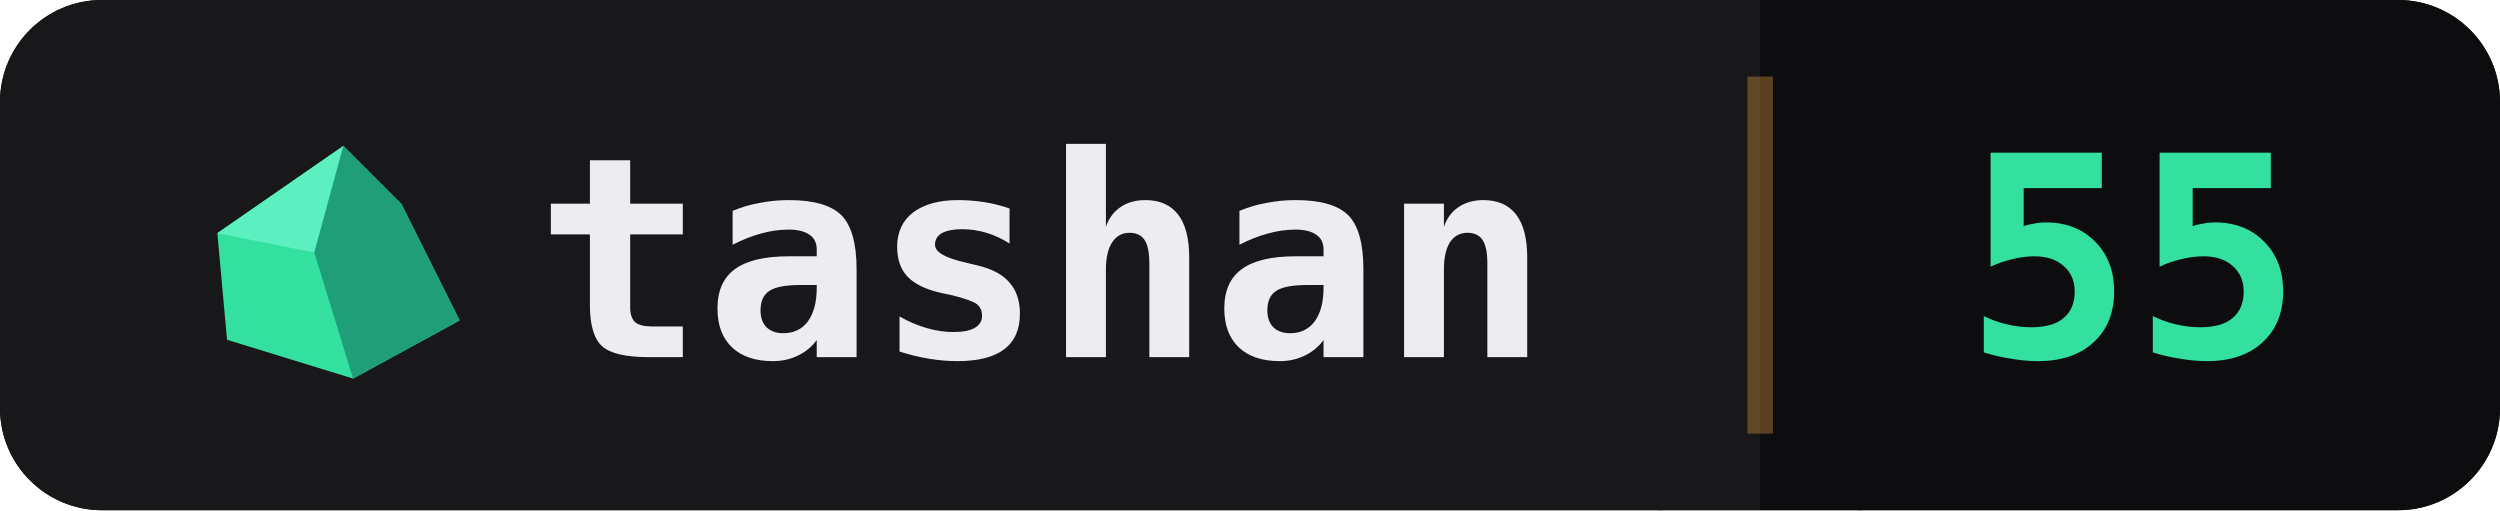
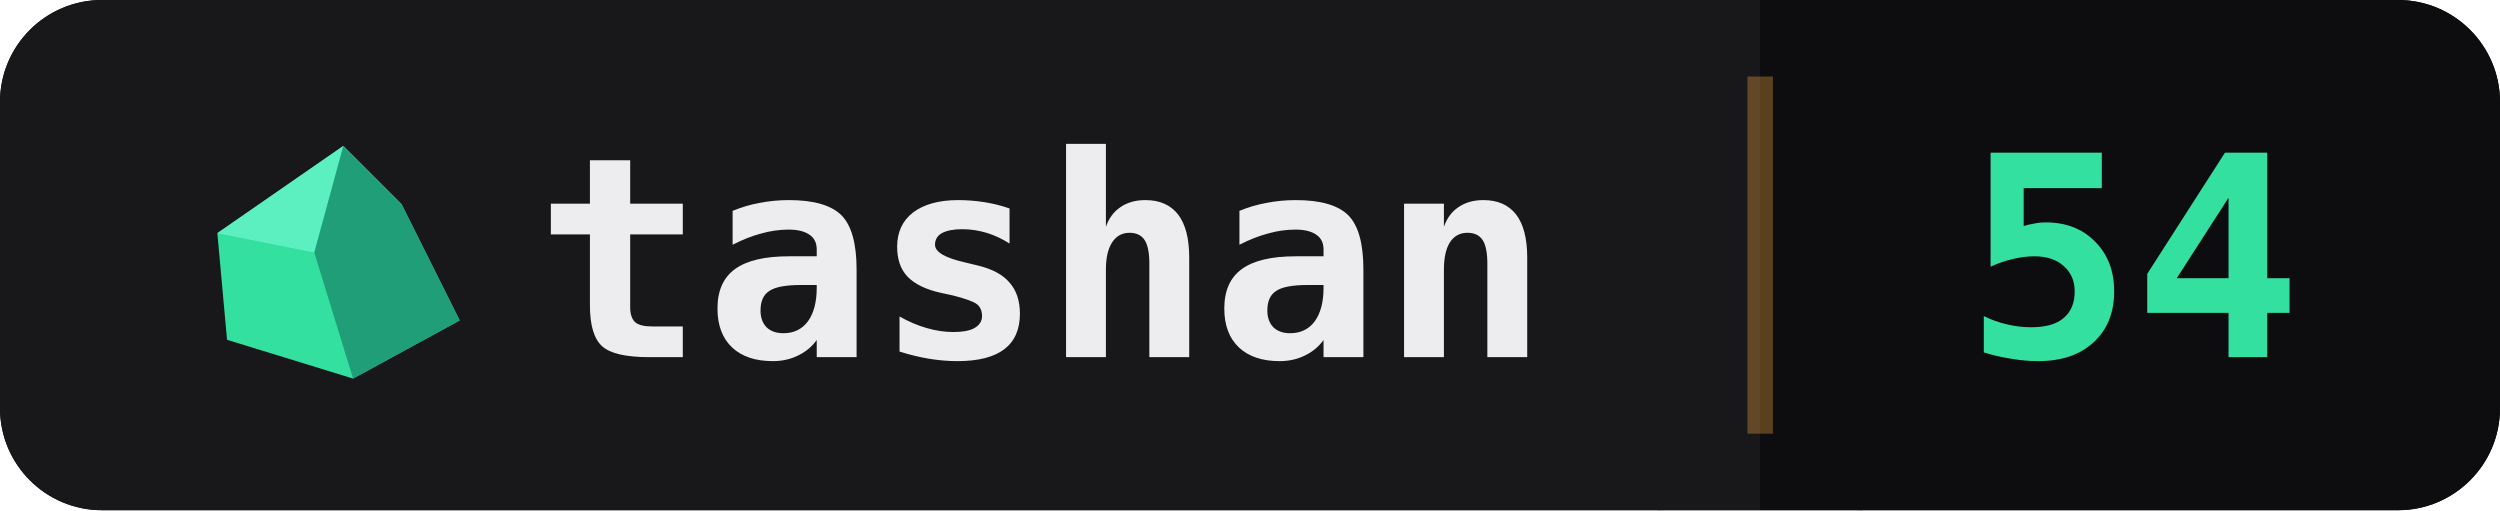
- <svg xmlns="http://www.w3.org/2000/svg" width="98" height="20" role="img" aria-label="tashan: 55 ">
+ <svg xmlns="http://www.w3.org/2000/svg" width="98" height="20" role="img" aria-label="tashan: 54 ">
  <rect width="98" height="20" rx="4" fill="#09090b" />
  <rect width="69" height="20" rx="4" fill="#18181b" />
  <rect x="65" width="4" height="20" fill="#18181b" />
  <rect x="69" width="29" height="20" rx="4" fill="#0d0d10" />
  <rect x="69" width="4" height="20" fill="#0d0d10" />
  <line x1="69" y1="3" x2="69" y2="17" stroke="rgba(233,162,59,.35)" />
  <g transform="translate(7,4.2) scale(0.38)">
    <path d="M17 4 L23 10 L29 22 L18 28 L5 24 L4 13 Z" fill="#34e0a0" />
    <path d="M17 4 L4 13 L14 15 Z" fill="#5cf0c0" />
    <path d="M17 4 L23 10 L29 22 L18 28 L14 15 Z" fill="#1f9e78" />
  </g>
  <text x="21" y="14" font-family="ui-monospace,SFMono-Regular,Menlo,Consolas,monospace" font-size="11" font-weight="600">
    <tspan fill="#ededf0">tashan</tspan>
  </text>
  <text x="77" y="14" font-family="ui-monospace,SFMono-Regular,Menlo,Consolas,monospace" font-size="11" font-weight="600">
-     <tspan fill="#34e0a0">55</tspan>
+     <tspan fill="#34e0a0">54</tspan>
  </text>
</svg>
